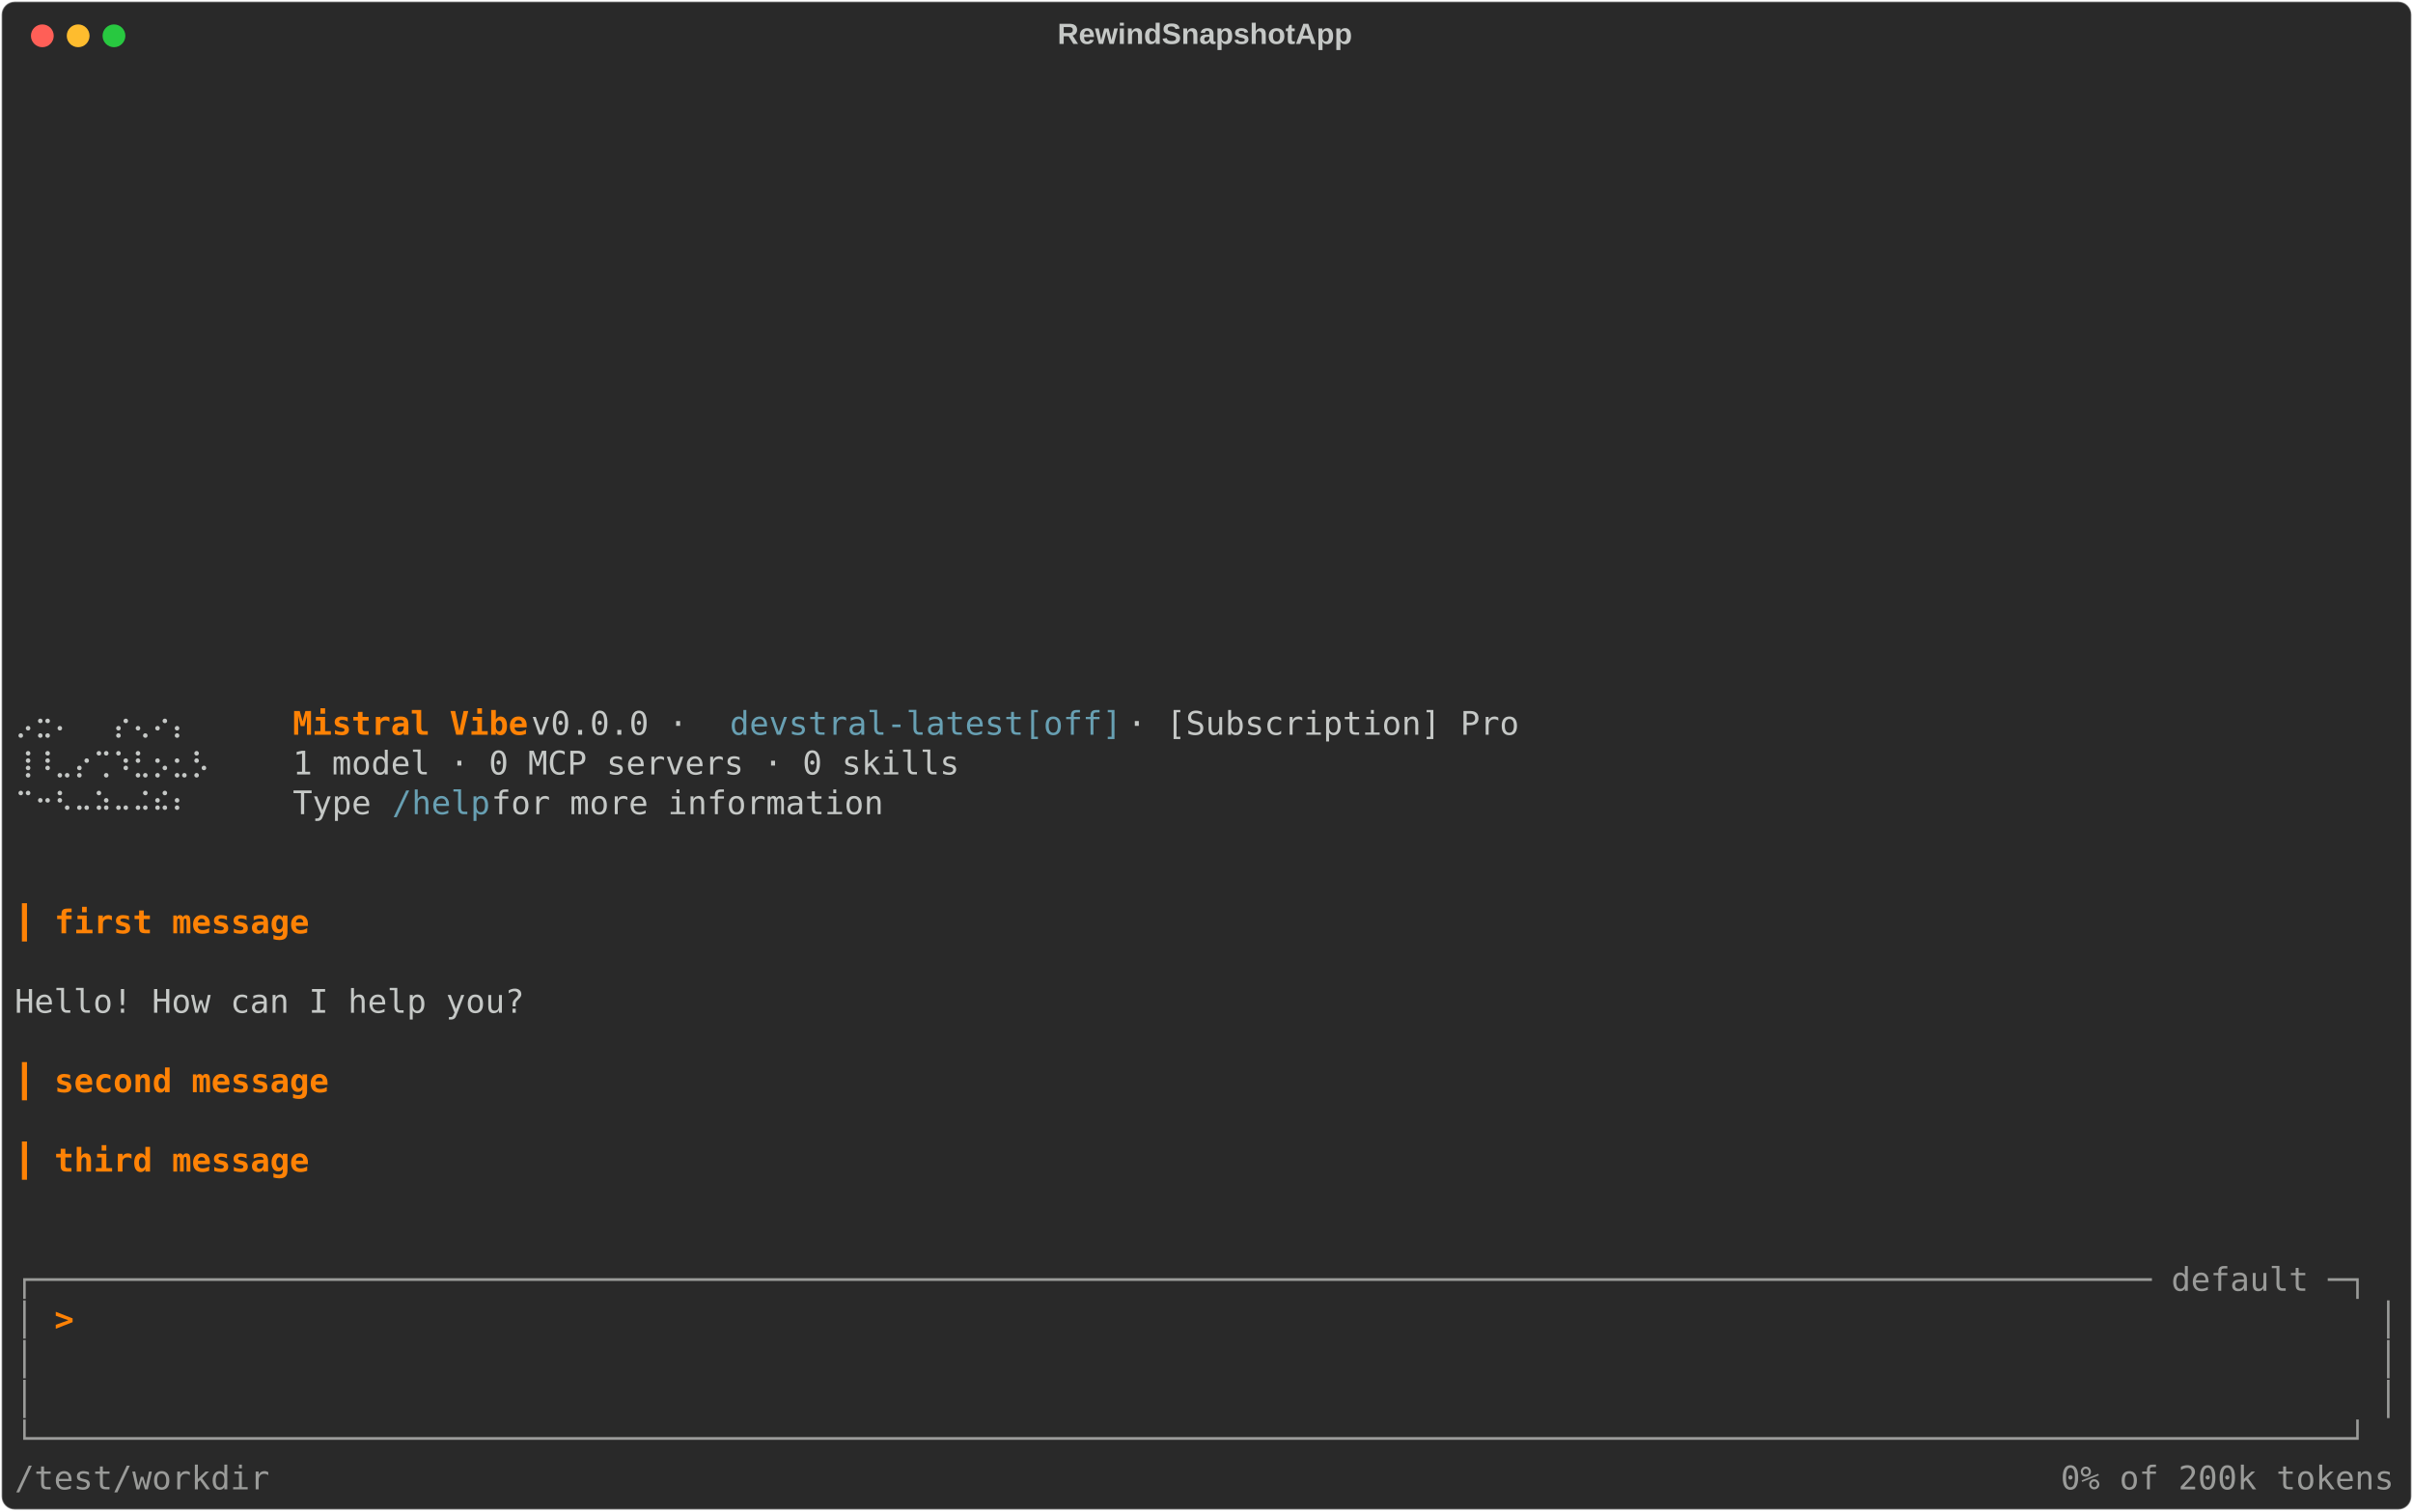
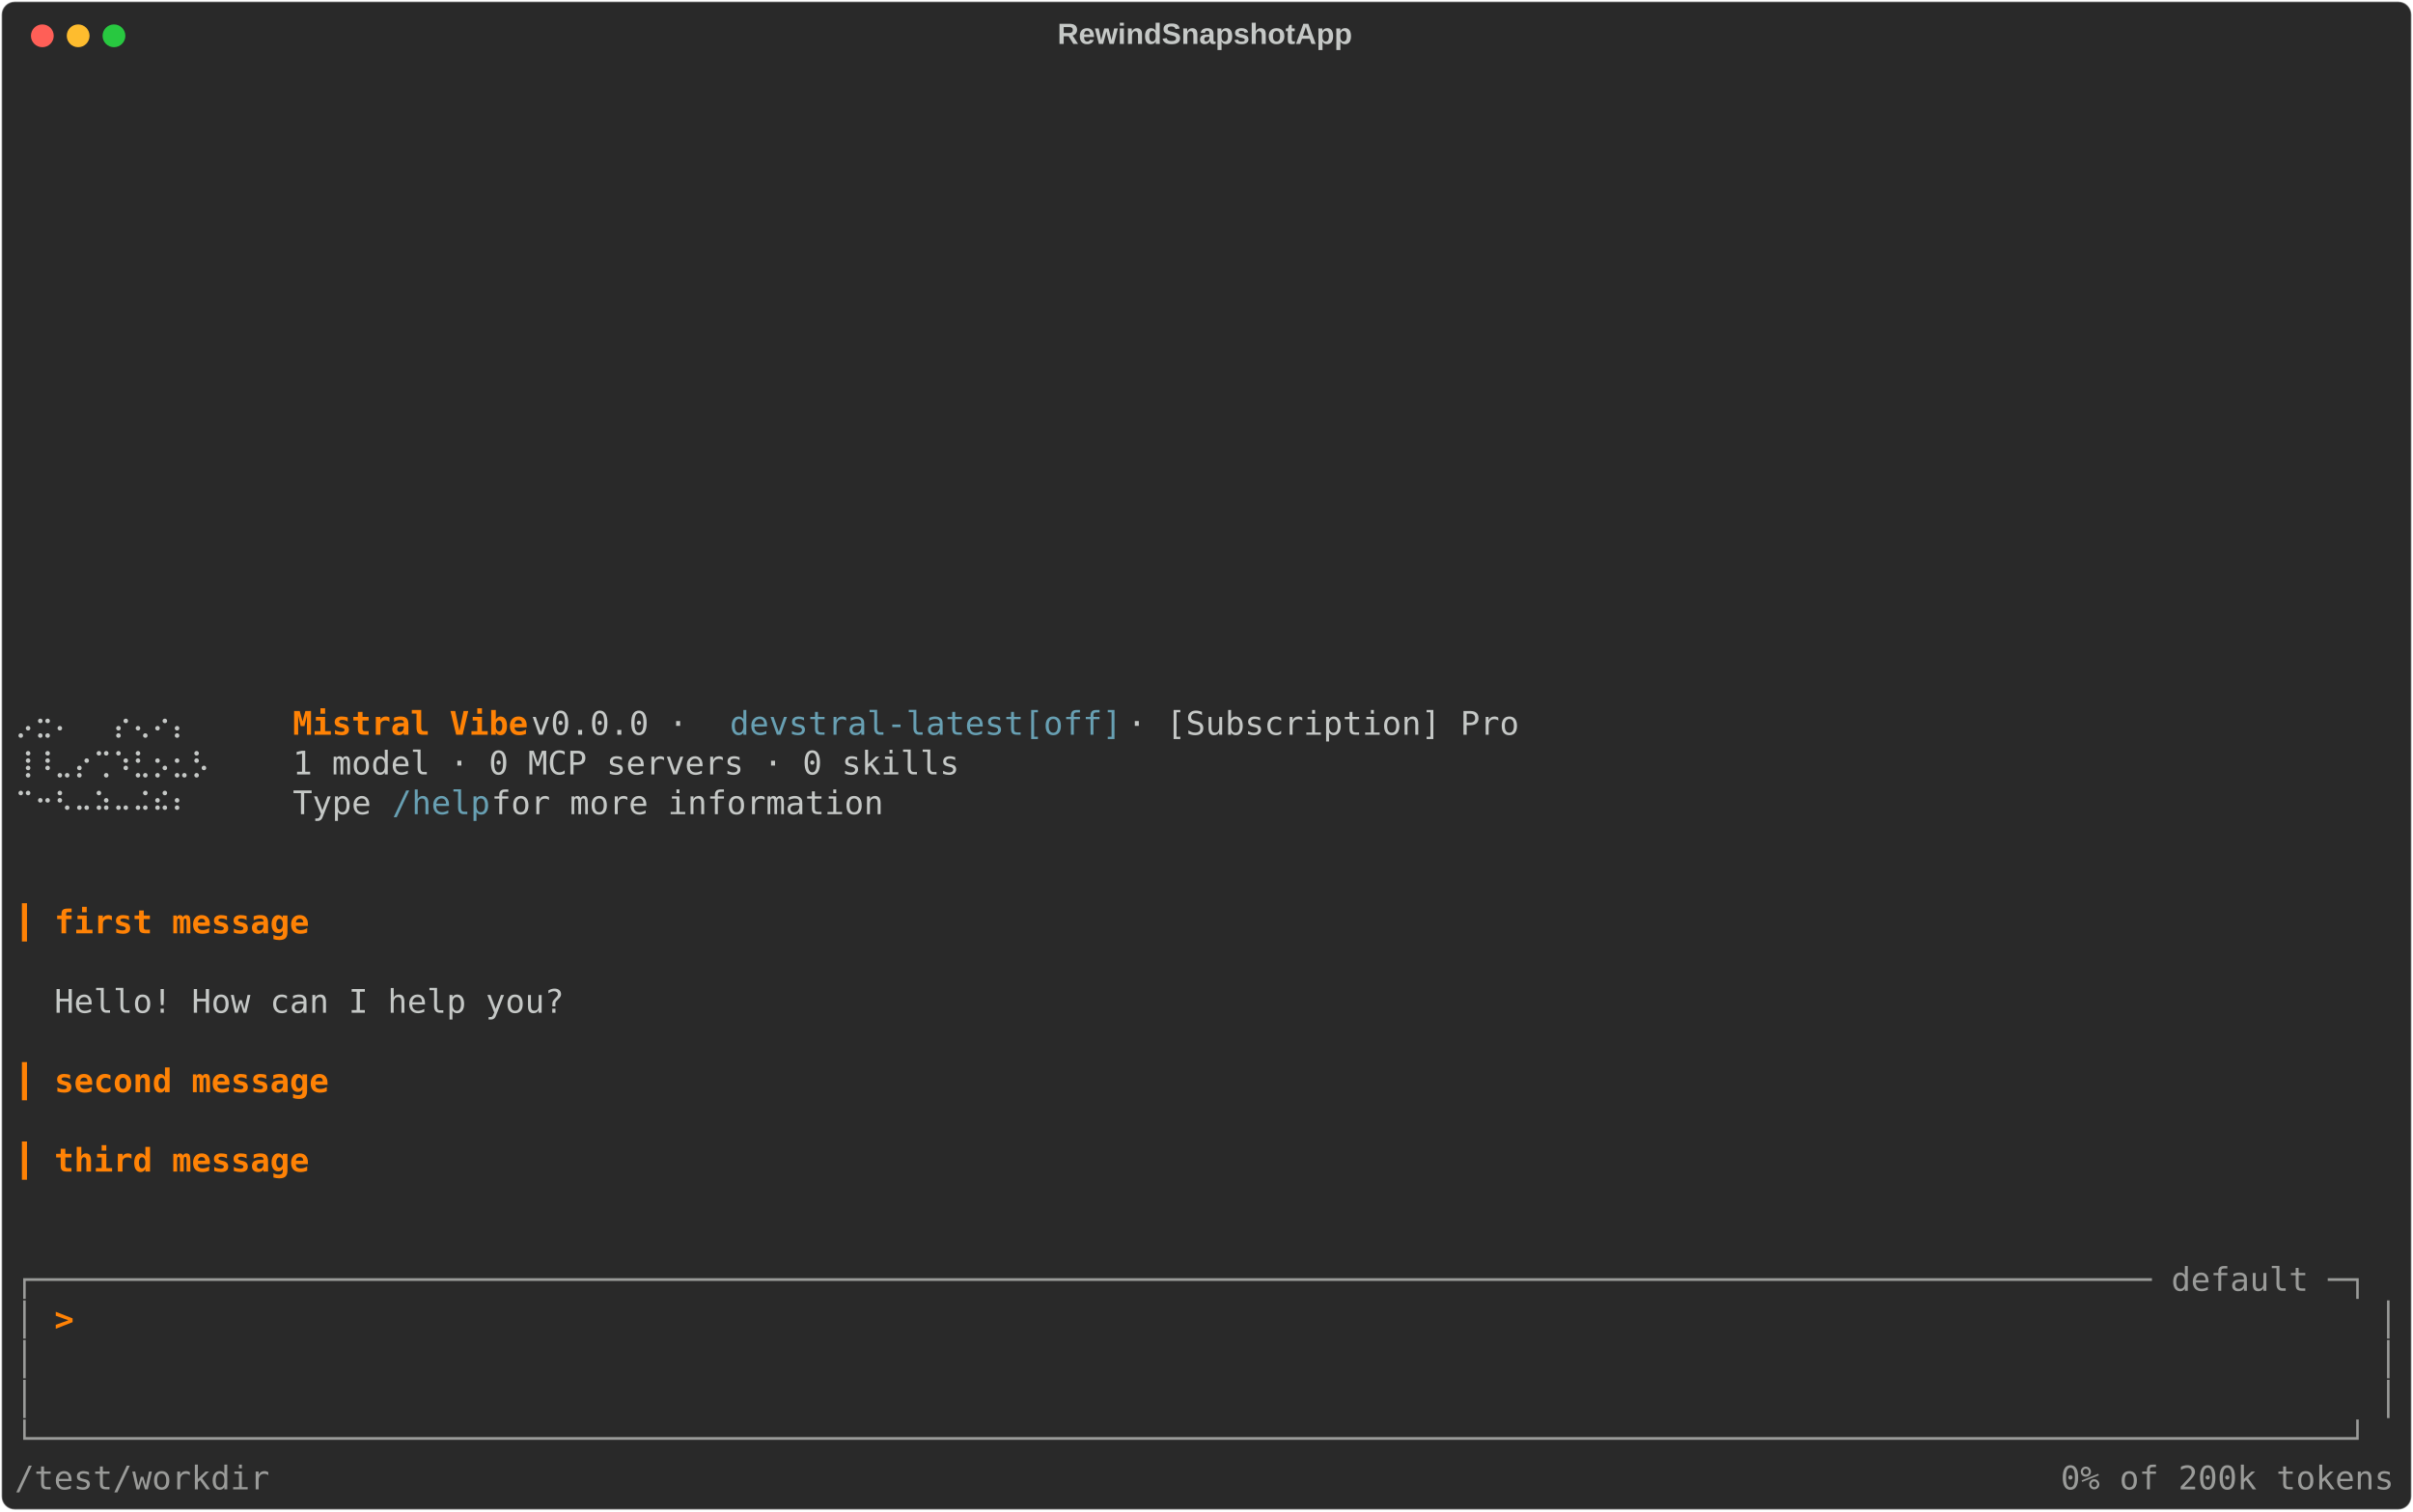
<svg xmlns="http://www.w3.org/2000/svg" class="rich-terminal" viewBox="0 0 1482 928.4">
  <style>

    @font-face {
        font-family: "Fira Code";
        src: local("FiraCode-Regular"),
                url("https://cdnjs.cloudflare.com/ajax/libs/firacode/6.2.0/woff2/FiraCode-Regular.woff2") format("woff2"),
                url("https://cdnjs.cloudflare.com/ajax/libs/firacode/6.2.0/woff/FiraCode-Regular.woff") format("woff");
        font-style: normal;
        font-weight: 400;
    }
    @font-face {
        font-family: "Fira Code";
        src: local("FiraCode-Bold"),
                url("https://cdnjs.cloudflare.com/ajax/libs/firacode/6.2.0/woff2/FiraCode-Bold.woff2") format("woff2"),
                url("https://cdnjs.cloudflare.com/ajax/libs/firacode/6.2.0/woff/FiraCode-Bold.woff") format("woff");
        font-style: bold;
        font-weight: 700;
    }

    .terminal-matrix {
        font-family: Fira Code, monospace;
        font-size: 20px;
        line-height: 24.4px;
        font-variant-east-asian: full-width;
    }

    .terminal-title {
        font-size: 18px;
        font-weight: bold;
        font-family: arial;
    }

    .terminal-r1 { fill: #c5c8c6 }
.terminal-r2 { fill: #ff8205;font-weight: bold }
.terminal-r3 { fill: #68a0b3 }
.terminal-r4 { fill: #ff8205 }
.terminal-r5 { fill: #9a9b99 }
    </style>
  <defs>
    <clipPath id="terminal-clip-terminal">
      <rect x="0" y="0" width="1463.0" height="877.4" />
    </clipPath>
    <clipPath id="terminal-line-0">
      <rect x="0" y="1.5" width="1464" height="24.65" />
    </clipPath>
    <clipPath id="terminal-line-1">
      <rect x="0" y="25.9" width="1464" height="24.65" />
    </clipPath>
    <clipPath id="terminal-line-2">
      <rect x="0" y="50.3" width="1464" height="24.65" />
    </clipPath>
    <clipPath id="terminal-line-3">
      <rect x="0" y="74.7" width="1464" height="24.65" />
    </clipPath>
    <clipPath id="terminal-line-4">
      <rect x="0" y="99.1" width="1464" height="24.65" />
    </clipPath>
    <clipPath id="terminal-line-5">
      <rect x="0" y="123.5" width="1464" height="24.65" />
    </clipPath>
    <clipPath id="terminal-line-6">
      <rect x="0" y="147.9" width="1464" height="24.65" />
    </clipPath>
    <clipPath id="terminal-line-7">
      <rect x="0" y="172.3" width="1464" height="24.65" />
    </clipPath>
    <clipPath id="terminal-line-8">
      <rect x="0" y="196.7" width="1464" height="24.65" />
    </clipPath>
    <clipPath id="terminal-line-9">
      <rect x="0" y="221.1" width="1464" height="24.65" />
    </clipPath>
    <clipPath id="terminal-line-10">
      <rect x="0" y="245.5" width="1464" height="24.65" />
    </clipPath>
    <clipPath id="terminal-line-11">
      <rect x="0" y="269.9" width="1464" height="24.65" />
    </clipPath>
    <clipPath id="terminal-line-12">
      <rect x="0" y="294.3" width="1464" height="24.65" />
    </clipPath>
    <clipPath id="terminal-line-13">
      <rect x="0" y="318.7" width="1464" height="24.65" />
    </clipPath>
    <clipPath id="terminal-line-14">
      <rect x="0" y="343.1" width="1464" height="24.65" />
    </clipPath>
    <clipPath id="terminal-line-15">
      <rect x="0" y="367.5" width="1464" height="24.65" />
    </clipPath>
    <clipPath id="terminal-line-16">
      <rect x="0" y="391.9" width="1464" height="24.65" />
    </clipPath>
    <clipPath id="terminal-line-17">
      <rect x="0" y="416.3" width="1464" height="24.65" />
    </clipPath>
    <clipPath id="terminal-line-18">
      <rect x="0" y="440.7" width="1464" height="24.65" />
    </clipPath>
    <clipPath id="terminal-line-19">
      <rect x="0" y="465.1" width="1464" height="24.65" />
    </clipPath>
    <clipPath id="terminal-line-20">
      <rect x="0" y="489.5" width="1464" height="24.65" />
    </clipPath>
    <clipPath id="terminal-line-21">
      <rect x="0" y="513.9" width="1464" height="24.65" />
    </clipPath>
    <clipPath id="terminal-line-22">
      <rect x="0" y="538.3" width="1464" height="24.65" />
    </clipPath>
    <clipPath id="terminal-line-23">
      <rect x="0" y="562.7" width="1464" height="24.65" />
    </clipPath>
    <clipPath id="terminal-line-24">
      <rect x="0" y="587.1" width="1464" height="24.65" />
    </clipPath>
    <clipPath id="terminal-line-25">
      <rect x="0" y="611.5" width="1464" height="24.65" />
    </clipPath>
    <clipPath id="terminal-line-26">
      <rect x="0" y="635.9" width="1464" height="24.65" />
    </clipPath>
    <clipPath id="terminal-line-27">
      <rect x="0" y="660.3" width="1464" height="24.65" />
    </clipPath>
    <clipPath id="terminal-line-28">
      <rect x="0" y="684.7" width="1464" height="24.65" />
    </clipPath>
    <clipPath id="terminal-line-29">
      <rect x="0" y="709.1" width="1464" height="24.65" />
    </clipPath>
    <clipPath id="terminal-line-30">
      <rect x="0" y="733.5" width="1464" height="24.65" />
    </clipPath>
    <clipPath id="terminal-line-31">
      <rect x="0" y="757.9" width="1464" height="24.65" />
    </clipPath>
    <clipPath id="terminal-line-32">
      <rect x="0" y="782.3" width="1464" height="24.65" />
    </clipPath>
    <clipPath id="terminal-line-33">
      <rect x="0" y="806.7" width="1464" height="24.65" />
    </clipPath>
    <clipPath id="terminal-line-34">
      <rect x="0" y="831.1" width="1464" height="24.65" />
    </clipPath>
  </defs>
  <rect fill="#292929" stroke="rgba(255,255,255,0.35)" stroke-width="1" x="1" y="1" width="1480" height="926.4" rx="8" />
  <text class="terminal-title" fill="#c5c8c6" text-anchor="middle" x="740" y="27">RewindSnapshotApp</text>
  <g transform="translate(26,22)">
    <circle cx="0" cy="0" r="7" fill="#ff5f57" />
    <circle cx="22" cy="0" r="7" fill="#febc2e" />
    <circle cx="44" cy="0" r="7" fill="#28c840" />
  </g>
  <g transform="translate(9, 41)" clip-path="url(#terminal-clip-terminal)">
    <g class="terminal-matrix">
      <text class="terminal-r1" x="1464" y="20" textLength="12.2" clip-path="url(#terminal-line-0)">
</text>
      <text class="terminal-r1" x="1464" y="44.4" textLength="12.2" clip-path="url(#terminal-line-1)">
</text>
      <text class="terminal-r1" x="1464" y="68.8" textLength="12.2" clip-path="url(#terminal-line-2)">
</text>
      <text class="terminal-r1" x="1464" y="93.2" textLength="12.2" clip-path="url(#terminal-line-3)">
</text>
      <text class="terminal-r1" x="1464" y="117.6" textLength="12.2" clip-path="url(#terminal-line-4)">
</text>
      <text class="terminal-r1" x="1464" y="142" textLength="12.2" clip-path="url(#terminal-line-5)">
</text>
      <text class="terminal-r1" x="1464" y="166.4" textLength="12.2" clip-path="url(#terminal-line-6)">
</text>
      <text class="terminal-r1" x="1464" y="190.8" textLength="12.2" clip-path="url(#terminal-line-7)">
</text>
      <text class="terminal-r1" x="1464" y="215.2" textLength="12.2" clip-path="url(#terminal-line-8)">
</text>
      <text class="terminal-r1" x="1464" y="239.6" textLength="12.2" clip-path="url(#terminal-line-9)">
</text>
      <text class="terminal-r1" x="1464" y="264" textLength="12.2" clip-path="url(#terminal-line-10)">
</text>
      <text class="terminal-r1" x="1464" y="288.4" textLength="12.2" clip-path="url(#terminal-line-11)">
</text>
      <text class="terminal-r1" x="1464" y="312.8" textLength="12.2" clip-path="url(#terminal-line-12)">
</text>
      <text class="terminal-r1" x="1464" y="337.2" textLength="12.2" clip-path="url(#terminal-line-13)">
</text>
      <text class="terminal-r1" x="1464" y="361.6" textLength="12.2" clip-path="url(#terminal-line-14)">
</text>
      <text class="terminal-r1" x="1464" y="386" textLength="12.2" clip-path="url(#terminal-line-15)">
</text>
      <text class="terminal-r1" x="0" y="410.4" textLength="134.2" clip-path="url(#terminal-line-16)">  ⡠⣒⠄  ⡔⢄⠔⡄</text>
      <text class="terminal-r2" x="170.8" y="410.4" textLength="146.4" clip-path="url(#terminal-line-16)">Mistral Vibe</text>
      <text class="terminal-r1" x="317.2" y="410.4" textLength="122" clip-path="url(#terminal-line-16)"> v0.0.0 · </text>
      <text class="terminal-r3" x="439.2" y="410.4" textLength="244" clip-path="url(#terminal-line-16)">devstral-latest[off]</text>
      <text class="terminal-r1" x="683.2" y="410.4" textLength="256.2" clip-path="url(#terminal-line-16)"> · [Subscription] Pro</text>
      <text class="terminal-r1" x="1464" y="410.4" textLength="12.2" clip-path="url(#terminal-line-16)">
</text>
      <text class="terminal-r1" x="0" y="434.8" textLength="134.2" clip-path="url(#terminal-line-17)"> ⢸⠸⣀⡔⢉⠱⣃⡢⣂⡣</text>
      <text class="terminal-r1" x="170.8" y="434.8" textLength="414.8" clip-path="url(#terminal-line-17)">1 model · 0 MCP servers · 0 skills</text>
      <text class="terminal-r1" x="1464" y="434.8" textLength="12.2" clip-path="url(#terminal-line-17)">
</text>
      <text class="terminal-r1" x="0" y="459.2" textLength="134.2" clip-path="url(#terminal-line-18)">  ⠉⠒⠣⠤⠵⠤⠬⠮⠆</text>
      <text class="terminal-r1" x="170.8" y="459.2" textLength="61" clip-path="url(#terminal-line-18)">Type </text>
      <text class="terminal-r3" x="231.8" y="459.2" textLength="61" clip-path="url(#terminal-line-18)">/help</text>
      <text class="terminal-r1" x="292.8" y="459.2" textLength="256.2" clip-path="url(#terminal-line-18)"> for more information</text>
      <text class="terminal-r1" x="1464" y="459.2" textLength="12.2" clip-path="url(#terminal-line-18)">
</text>
      <text class="terminal-r1" x="1464" y="483.6" textLength="12.2" clip-path="url(#terminal-line-19)">
</text>
      <text class="terminal-r1" x="1464" y="508" textLength="12.2" clip-path="url(#terminal-line-20)">
</text>
      <text class="terminal-r4" x="0" y="532.4" textLength="12.2" clip-path="url(#terminal-line-21)">┃</text>
      <text class="terminal-r2" x="24.4" y="532.4" textLength="158.6" clip-path="url(#terminal-line-21)">first message</text>
      <text class="terminal-r1" x="1464" y="532.4" textLength="12.2" clip-path="url(#terminal-line-21)">
</text>
      <text class="terminal-r1" x="1464" y="556.8" textLength="12.2" clip-path="url(#terminal-line-22)">
</text>
-       <text class="terminal-r1" x="0" y="581.2" textLength="317.2" clip-path="url(#terminal-line-23)">Hello! How can I help you?</text>
+       <text class="terminal-r1" x="24.4" y="581.2" textLength="317.2" clip-path="url(#terminal-line-23)">Hello! How can I help you?</text>
      <text class="terminal-r1" x="1464" y="581.2" textLength="12.2" clip-path="url(#terminal-line-23)">
</text>
      <text class="terminal-r1" x="1464" y="605.6" textLength="12.2" clip-path="url(#terminal-line-24)">
</text>
      <text class="terminal-r4" x="0" y="630" textLength="12.2" clip-path="url(#terminal-line-25)">┃</text>
      <text class="terminal-r2" x="24.4" y="630" textLength="170.8" clip-path="url(#terminal-line-25)">second message</text>
      <text class="terminal-r1" x="1464" y="630" textLength="12.2" clip-path="url(#terminal-line-25)">
</text>
      <text class="terminal-r1" x="1464" y="654.4" textLength="12.2" clip-path="url(#terminal-line-26)">
</text>
      <text class="terminal-r4" x="0" y="678.8" textLength="12.2" clip-path="url(#terminal-line-27)">┃</text>
      <text class="terminal-r2" x="24.4" y="678.8" textLength="158.6" clip-path="url(#terminal-line-27)">third message</text>
      <text class="terminal-r1" x="1464" y="678.8" textLength="12.2" clip-path="url(#terminal-line-27)">
</text>
      <text class="terminal-r1" x="1464" y="703.2" textLength="12.2" clip-path="url(#terminal-line-28)">
</text>
      <text class="terminal-r1" x="1464" y="727.6" textLength="12.2" clip-path="url(#terminal-line-29)">
</text>
      <text class="terminal-r5" x="0" y="752" textLength="1464" clip-path="url(#terminal-line-30)">┌──────────────────────────────────────────────────────────────────────────────────────────────────────────── default ─┐</text>
      <text class="terminal-r1" x="1464" y="752" textLength="12.2" clip-path="url(#terminal-line-30)">
</text>
      <text class="terminal-r5" x="0" y="776.4" textLength="12.2" clip-path="url(#terminal-line-31)">│</text>
      <text class="terminal-r2" x="24.4" y="776.4" textLength="12.2" clip-path="url(#terminal-line-31)">&gt;</text>
      <text class="terminal-r5" x="1451.8" y="776.4" textLength="12.2" clip-path="url(#terminal-line-31)">│</text>
      <text class="terminal-r1" x="1464" y="776.4" textLength="12.2" clip-path="url(#terminal-line-31)">
</text>
      <text class="terminal-r5" x="0" y="800.8" textLength="12.2" clip-path="url(#terminal-line-32)">│</text>
      <text class="terminal-r5" x="1451.8" y="800.8" textLength="12.2" clip-path="url(#terminal-line-32)">│</text>
      <text class="terminal-r1" x="1464" y="800.8" textLength="12.2" clip-path="url(#terminal-line-32)">
</text>
      <text class="terminal-r5" x="0" y="825.2" textLength="12.2" clip-path="url(#terminal-line-33)">│</text>
      <text class="terminal-r5" x="1451.8" y="825.2" textLength="12.2" clip-path="url(#terminal-line-33)">│</text>
      <text class="terminal-r1" x="1464" y="825.2" textLength="12.2" clip-path="url(#terminal-line-33)">
</text>
      <text class="terminal-r5" x="0" y="849.6" textLength="1464" clip-path="url(#terminal-line-34)">└──────────────────────────────────────────────────────────────────────────────────────────────────────────────────────┘</text>
      <text class="terminal-r1" x="1464" y="849.6" textLength="12.2" clip-path="url(#terminal-line-34)">
</text>
      <text class="terminal-r5" x="0" y="874" textLength="158.6" clip-path="url(#terminal-line-35)">/test/workdir</text>
      <text class="terminal-r5" x="1256.6" y="874" textLength="207.4" clip-path="url(#terminal-line-35)">0% of 200k tokens</text>
    </g>
  </g>
</svg>
